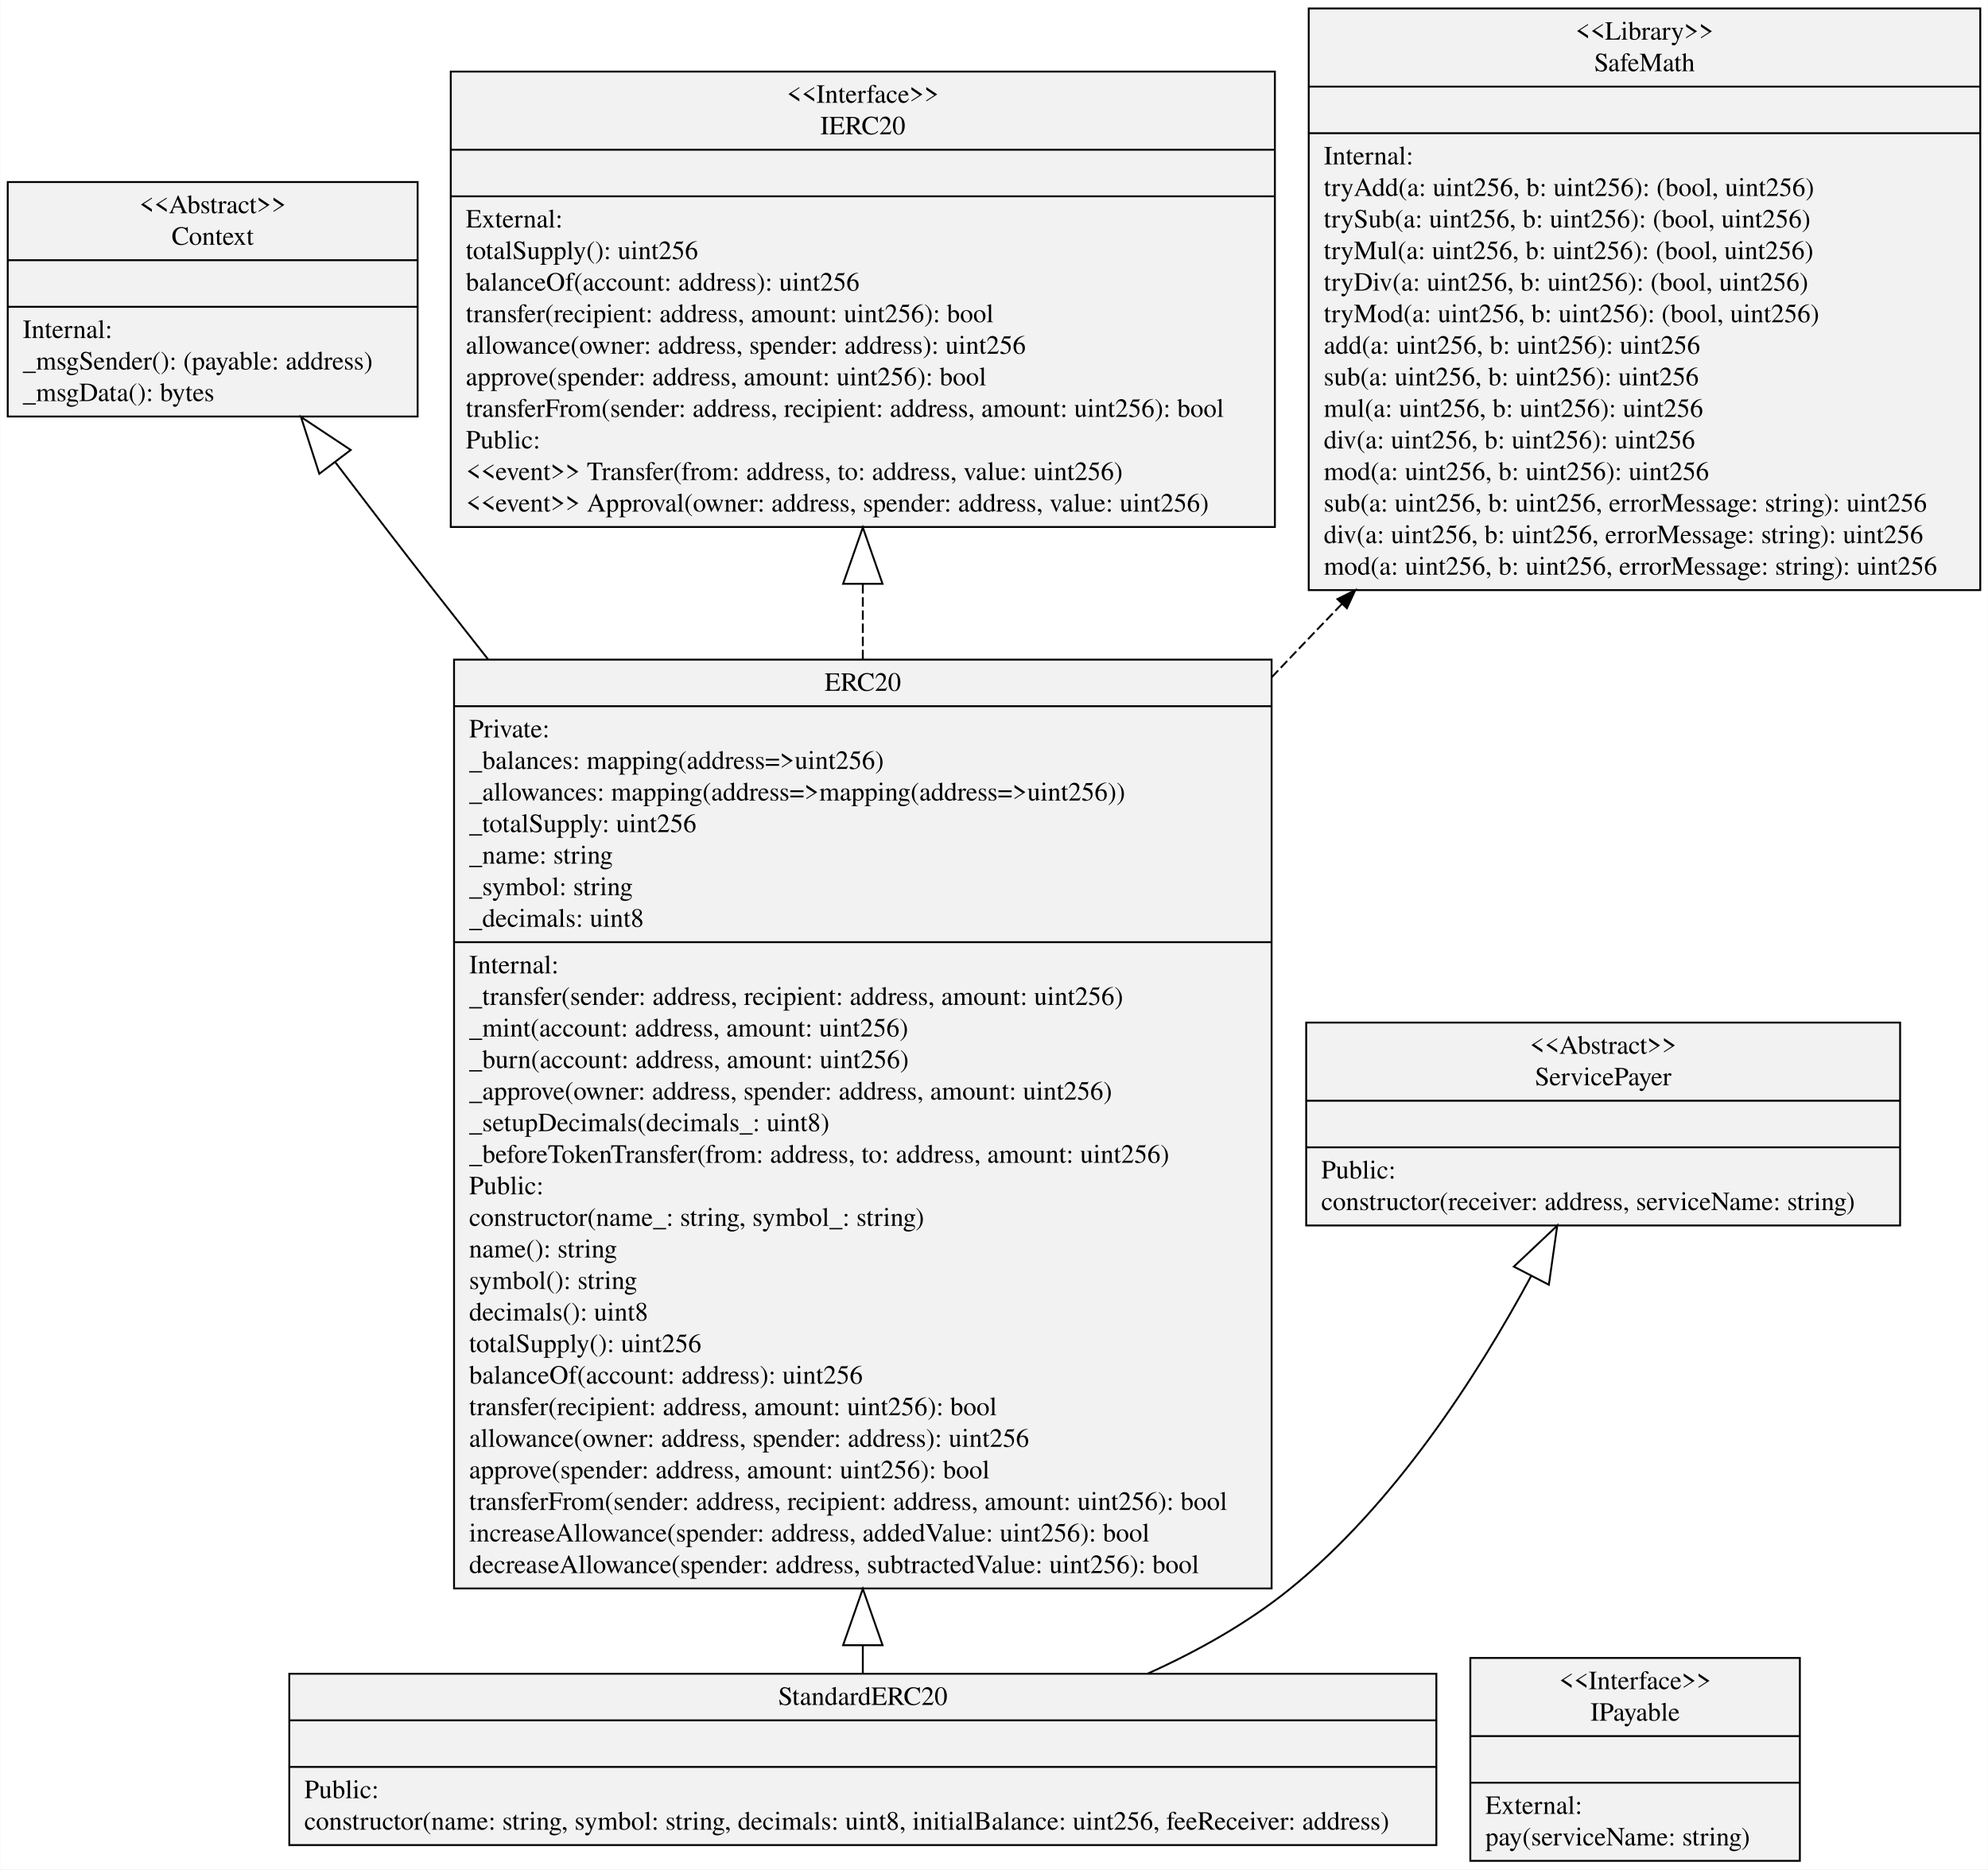
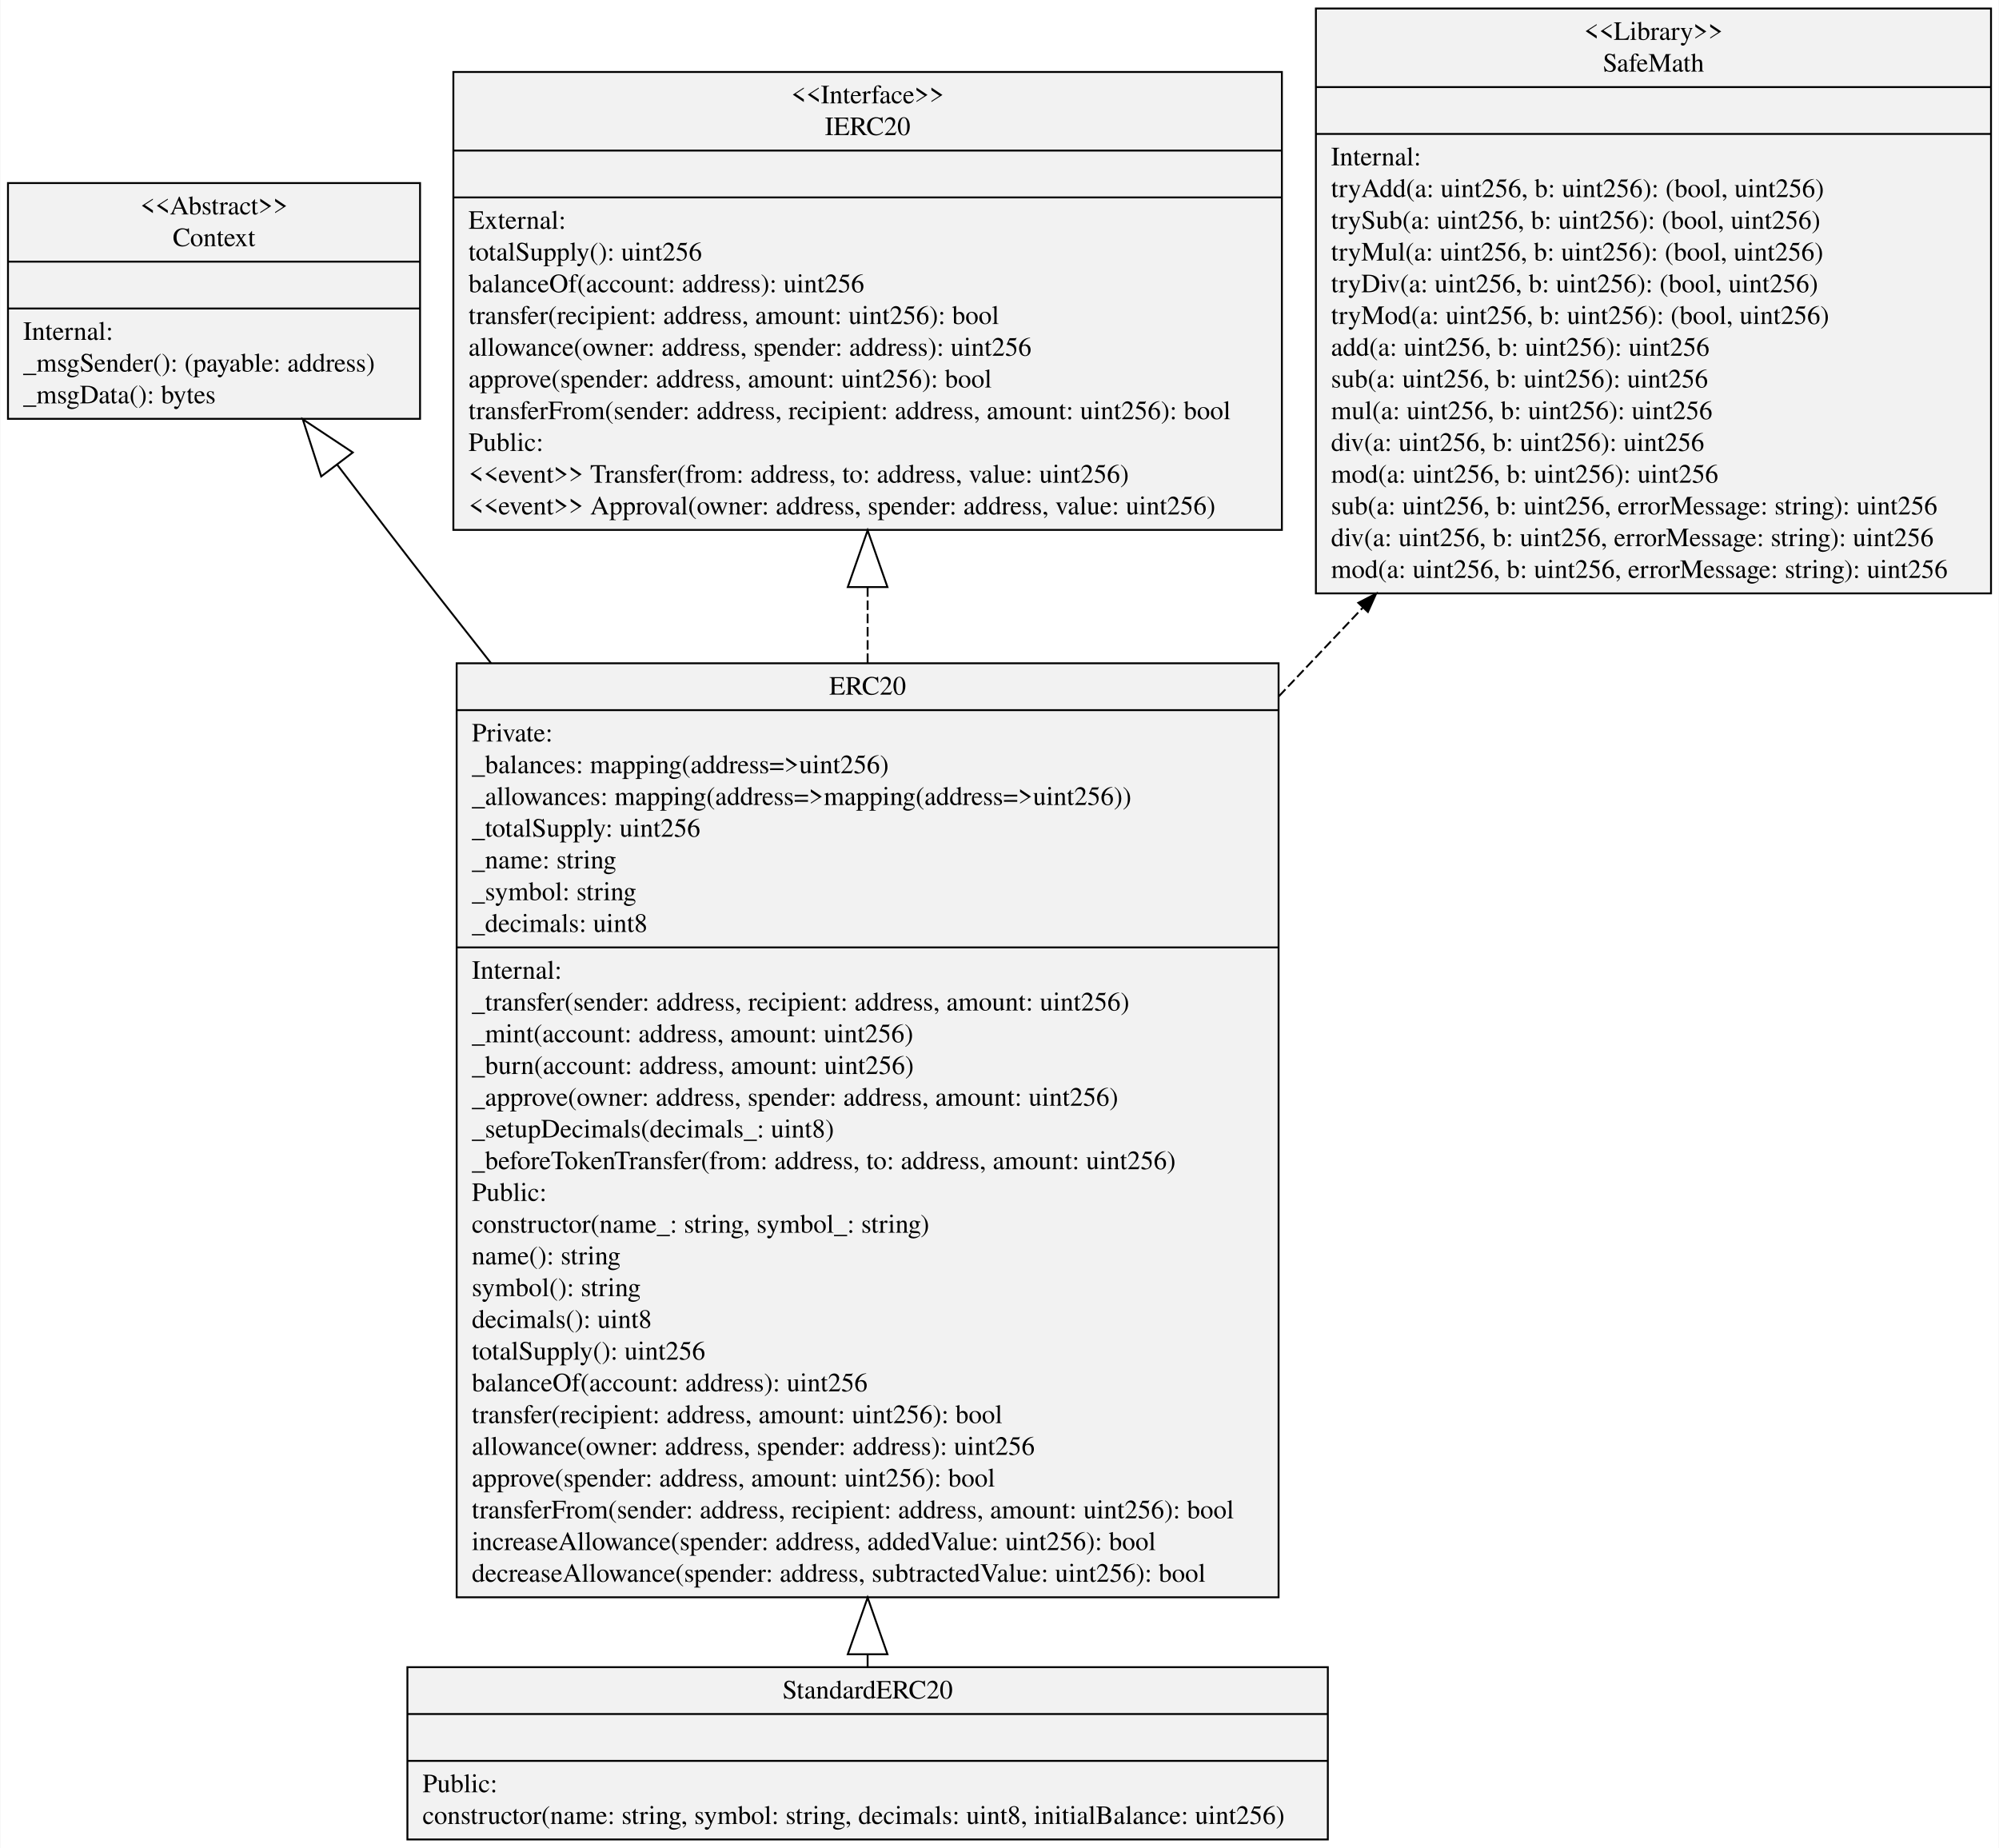
- <svg xmlns="http://www.w3.org/2000/svg" width="1058pt" height="995pt" viewBox="0.00 0.00 1057.77 995.00">
-   <g id="graph0" class="graph" transform="scale(1 1) rotate(0) translate(4 991)">
-     <polygon fill="#ffffff" stroke="transparent" points="-4,4 -4,-991 1053.769,-991 1053.769,4 -4,4" />
+ <svg xmlns="http://www.w3.org/2000/svg" width="1058pt" height="978pt" viewBox="0.00 0.00 1057.77 978.20">
+   <g id="graph0" class="graph" transform="scale(1 1) rotate(0) translate(4 974.2)">
+     <polygon fill="#ffffff" stroke="transparent" points="-4,4 -4,-974.2 1053.769,-974.2 1053.769,4 -4,4" />
    <g id="node1" class="node">
-       <polygon fill="#f2f2f2" stroke="#000000" points="0,-769.3 0,-894.1 218.145,-894.1 218.145,-769.3 0,-769.3" />
-       <text text-anchor="middle" x="109.072" y="-877.5" font-family="Times,serif" font-size="14.00" fill="#000000">&lt;&lt;Abstract&gt;&gt;</text>
-       <text text-anchor="middle" x="109.072" y="-860.7" font-family="Times,serif" font-size="14.00" fill="#000000">Context</text>
-       <polyline fill="none" stroke="#000000" points="0,-852.5 218.145,-852.5 " />
-       <text text-anchor="middle" x="109.072" y="-835.9" font-family="Times,serif" font-size="14.00" fill="#000000"> </text>
-       <polyline fill="none" stroke="#000000" points="0,-827.7 218.145,-827.7 " />
-       <text text-anchor="start" x="8" y="-811.1" font-family="Times,serif" font-size="14.00" fill="#000000">Internal:</text>
-       <text text-anchor="start" x="8" y="-794.3" font-family="Times,serif" font-size="14.00" fill="#000000">    _msgSender(): (payable: address)</text>
-       <text text-anchor="start" x="8" y="-777.5" font-family="Times,serif" font-size="14.00" fill="#000000">    _msgData(): bytes</text>
+       <polygon fill="#f2f2f2" stroke="#000000" points="0,-752.5 0,-877.3 218.145,-877.3 218.145,-752.5 0,-752.5" />
+       <text text-anchor="middle" x="109.072" y="-860.7" font-family="Times,serif" font-size="14.00" fill="#000000">&lt;&lt;Abstract&gt;&gt;</text>
+       <text text-anchor="middle" x="109.072" y="-843.9" font-family="Times,serif" font-size="14.00" fill="#000000">Context</text>
+       <polyline fill="none" stroke="#000000" points="0,-835.7 218.145,-835.7 " />
+       <text text-anchor="middle" x="109.072" y="-819.1" font-family="Times,serif" font-size="14.00" fill="#000000"> </text>
+       <polyline fill="none" stroke="#000000" points="0,-810.9 218.145,-810.9 " />
+       <text text-anchor="start" x="8" y="-794.3" font-family="Times,serif" font-size="14.00" fill="#000000">Internal:</text>
+       <text text-anchor="start" x="8" y="-777.5" font-family="Times,serif" font-size="14.00" fill="#000000">    _msgSender(): (payable: address)</text>
+       <text text-anchor="start" x="8" y="-760.7" font-family="Times,serif" font-size="14.00" fill="#000000">    _msgData(): bytes</text>
    </g>
    <g id="node2" class="node">
-       <polygon fill="#f2f2f2" stroke="#000000" points="235.772,-710.5 235.772,-952.9 674.372,-952.9 674.372,-710.5 235.772,-710.5" />
-       <text text-anchor="middle" x="455.072" y="-936.3" font-family="Times,serif" font-size="14.00" fill="#000000">&lt;&lt;Interface&gt;&gt;</text>
-       <text text-anchor="middle" x="455.072" y="-919.5" font-family="Times,serif" font-size="14.00" fill="#000000">IERC20</text>
-       <polyline fill="none" stroke="#000000" points="235.772,-911.3 674.372,-911.3 " />
-       <text text-anchor="middle" x="455.072" y="-894.7" font-family="Times,serif" font-size="14.00" fill="#000000"> </text>
-       <polyline fill="none" stroke="#000000" points="235.772,-886.5 674.372,-886.5 " />
-       <text text-anchor="start" x="243.772" y="-869.9" font-family="Times,serif" font-size="14.00" fill="#000000">External:</text>
-       <text text-anchor="start" x="243.772" y="-853.1" font-family="Times,serif" font-size="14.00" fill="#000000">     totalSupply(): uint256</text>
-       <text text-anchor="start" x="243.772" y="-836.3" font-family="Times,serif" font-size="14.00" fill="#000000">     balanceOf(account: address): uint256</text>
-       <text text-anchor="start" x="243.772" y="-819.5" font-family="Times,serif" font-size="14.00" fill="#000000">     transfer(recipient: address, amount: uint256): bool</text>
-       <text text-anchor="start" x="243.772" y="-802.7" font-family="Times,serif" font-size="14.00" fill="#000000">     allowance(owner: address, spender: address): uint256</text>
-       <text text-anchor="start" x="243.772" y="-785.9" font-family="Times,serif" font-size="14.00" fill="#000000">     approve(spender: address, amount: uint256): bool</text>
-       <text text-anchor="start" x="243.772" y="-769.1" font-family="Times,serif" font-size="14.00" fill="#000000">     transferFrom(sender: address, recipient: address, amount: uint256): bool</text>
-       <text text-anchor="start" x="243.772" y="-752.3" font-family="Times,serif" font-size="14.00" fill="#000000">Public:</text>
-       <text text-anchor="start" x="243.772" y="-735.5" font-family="Times,serif" font-size="14.00" fill="#000000">    &lt;&lt;event&gt;&gt; Transfer(from: address, to: address, value: uint256)</text>
-       <text text-anchor="start" x="243.772" y="-718.7" font-family="Times,serif" font-size="14.00" fill="#000000">    &lt;&lt;event&gt;&gt; Approval(owner: address, spender: address, value: uint256)</text>
+       <polygon fill="#f2f2f2" stroke="#000000" points="235.772,-693.7 235.772,-936.1 674.372,-936.1 674.372,-693.7 235.772,-693.7" />
+       <text text-anchor="middle" x="455.072" y="-919.5" font-family="Times,serif" font-size="14.00" fill="#000000">&lt;&lt;Interface&gt;&gt;</text>
+       <text text-anchor="middle" x="455.072" y="-902.7" font-family="Times,serif" font-size="14.00" fill="#000000">IERC20</text>
+       <polyline fill="none" stroke="#000000" points="235.772,-894.5 674.372,-894.5 " />
+       <text text-anchor="middle" x="455.072" y="-877.9" font-family="Times,serif" font-size="14.00" fill="#000000"> </text>
+       <polyline fill="none" stroke="#000000" points="235.772,-869.7 674.372,-869.7 " />
+       <text text-anchor="start" x="243.772" y="-853.1" font-family="Times,serif" font-size="14.00" fill="#000000">External:</text>
+       <text text-anchor="start" x="243.772" y="-836.3" font-family="Times,serif" font-size="14.00" fill="#000000">     totalSupply(): uint256</text>
+       <text text-anchor="start" x="243.772" y="-819.5" font-family="Times,serif" font-size="14.00" fill="#000000">     balanceOf(account: address): uint256</text>
+       <text text-anchor="start" x="243.772" y="-802.7" font-family="Times,serif" font-size="14.00" fill="#000000">     transfer(recipient: address, amount: uint256): bool</text>
+       <text text-anchor="start" x="243.772" y="-785.9" font-family="Times,serif" font-size="14.00" fill="#000000">     allowance(owner: address, spender: address): uint256</text>
+       <text text-anchor="start" x="243.772" y="-769.1" font-family="Times,serif" font-size="14.00" fill="#000000">     approve(spender: address, amount: uint256): bool</text>
+       <text text-anchor="start" x="243.772" y="-752.3" font-family="Times,serif" font-size="14.00" fill="#000000">     transferFrom(sender: address, recipient: address, amount: uint256): bool</text>
+       <text text-anchor="start" x="243.772" y="-735.5" font-family="Times,serif" font-size="14.00" fill="#000000">Public:</text>
+       <text text-anchor="start" x="243.772" y="-718.7" font-family="Times,serif" font-size="14.00" fill="#000000">    &lt;&lt;event&gt;&gt; Transfer(from: address, to: address, value: uint256)</text>
+       <text text-anchor="start" x="243.772" y="-701.9" font-family="Times,serif" font-size="14.00" fill="#000000">    &lt;&lt;event&gt;&gt; Approval(owner: address, spender: address, value: uint256)</text>
    </g>
    <g id="node3" class="node">
-       <polygon fill="#f2f2f2" stroke="#000000" points="692.376,-676.9 692.376,-986.5 1049.769,-986.5 1049.769,-676.9 692.376,-676.9" />
-       <text text-anchor="middle" x="871.072" y="-969.9" font-family="Times,serif" font-size="14.00" fill="#000000">&lt;&lt;Library&gt;&gt;</text>
-       <text text-anchor="middle" x="871.072" y="-953.1" font-family="Times,serif" font-size="14.00" fill="#000000">SafeMath</text>
-       <polyline fill="none" stroke="#000000" points="692.376,-944.9 1049.769,-944.9 " />
-       <text text-anchor="middle" x="871.072" y="-928.3" font-family="Times,serif" font-size="14.00" fill="#000000"> </text>
-       <polyline fill="none" stroke="#000000" points="692.376,-920.1 1049.769,-920.1 " />
-       <text text-anchor="start" x="700.376" y="-903.5" font-family="Times,serif" font-size="14.00" fill="#000000">Internal:</text>
-       <text text-anchor="start" x="700.376" y="-886.7" font-family="Times,serif" font-size="14.00" fill="#000000">    tryAdd(a: uint256, b: uint256): (bool, uint256)</text>
-       <text text-anchor="start" x="700.376" y="-869.9" font-family="Times,serif" font-size="14.00" fill="#000000">    trySub(a: uint256, b: uint256): (bool, uint256)</text>
-       <text text-anchor="start" x="700.376" y="-853.1" font-family="Times,serif" font-size="14.00" fill="#000000">    tryMul(a: uint256, b: uint256): (bool, uint256)</text>
-       <text text-anchor="start" x="700.376" y="-836.3" font-family="Times,serif" font-size="14.00" fill="#000000">    tryDiv(a: uint256, b: uint256): (bool, uint256)</text>
-       <text text-anchor="start" x="700.376" y="-819.5" font-family="Times,serif" font-size="14.00" fill="#000000">    tryMod(a: uint256, b: uint256): (bool, uint256)</text>
-       <text text-anchor="start" x="700.376" y="-802.7" font-family="Times,serif" font-size="14.00" fill="#000000">    add(a: uint256, b: uint256): uint256</text>
-       <text text-anchor="start" x="700.376" y="-785.9" font-family="Times,serif" font-size="14.00" fill="#000000">    sub(a: uint256, b: uint256): uint256</text>
-       <text text-anchor="start" x="700.376" y="-769.1" font-family="Times,serif" font-size="14.00" fill="#000000">    mul(a: uint256, b: uint256): uint256</text>
-       <text text-anchor="start" x="700.376" y="-752.3" font-family="Times,serif" font-size="14.00" fill="#000000">    div(a: uint256, b: uint256): uint256</text>
-       <text text-anchor="start" x="700.376" y="-735.5" font-family="Times,serif" font-size="14.00" fill="#000000">    mod(a: uint256, b: uint256): uint256</text>
-       <text text-anchor="start" x="700.376" y="-718.7" font-family="Times,serif" font-size="14.00" fill="#000000">    sub(a: uint256, b: uint256, errorMessage: string): uint256</text>
-       <text text-anchor="start" x="700.376" y="-701.9" font-family="Times,serif" font-size="14.00" fill="#000000">    div(a: uint256, b: uint256, errorMessage: string): uint256</text>
-       <text text-anchor="start" x="700.376" y="-685.1" font-family="Times,serif" font-size="14.00" fill="#000000">    mod(a: uint256, b: uint256, errorMessage: string): uint256</text>
+       <polygon fill="#f2f2f2" stroke="#000000" points="692.376,-660.1 692.376,-969.7 1049.769,-969.7 1049.769,-660.1 692.376,-660.1" />
+       <text text-anchor="middle" x="871.072" y="-953.1" font-family="Times,serif" font-size="14.00" fill="#000000">&lt;&lt;Library&gt;&gt;</text>
+       <text text-anchor="middle" x="871.072" y="-936.3" font-family="Times,serif" font-size="14.00" fill="#000000">SafeMath</text>
+       <polyline fill="none" stroke="#000000" points="692.376,-928.1 1049.769,-928.1 " />
+       <text text-anchor="middle" x="871.072" y="-911.5" font-family="Times,serif" font-size="14.00" fill="#000000"> </text>
+       <polyline fill="none" stroke="#000000" points="692.376,-903.3 1049.769,-903.3 " />
+       <text text-anchor="start" x="700.376" y="-886.7" font-family="Times,serif" font-size="14.00" fill="#000000">Internal:</text>
+       <text text-anchor="start" x="700.376" y="-869.9" font-family="Times,serif" font-size="14.00" fill="#000000">    tryAdd(a: uint256, b: uint256): (bool, uint256)</text>
+       <text text-anchor="start" x="700.376" y="-853.1" font-family="Times,serif" font-size="14.00" fill="#000000">    trySub(a: uint256, b: uint256): (bool, uint256)</text>
+       <text text-anchor="start" x="700.376" y="-836.3" font-family="Times,serif" font-size="14.00" fill="#000000">    tryMul(a: uint256, b: uint256): (bool, uint256)</text>
+       <text text-anchor="start" x="700.376" y="-819.5" font-family="Times,serif" font-size="14.00" fill="#000000">    tryDiv(a: uint256, b: uint256): (bool, uint256)</text>
+       <text text-anchor="start" x="700.376" y="-802.7" font-family="Times,serif" font-size="14.00" fill="#000000">    tryMod(a: uint256, b: uint256): (bool, uint256)</text>
+       <text text-anchor="start" x="700.376" y="-785.9" font-family="Times,serif" font-size="14.00" fill="#000000">    add(a: uint256, b: uint256): uint256</text>
+       <text text-anchor="start" x="700.376" y="-769.1" font-family="Times,serif" font-size="14.00" fill="#000000">    sub(a: uint256, b: uint256): uint256</text>
+       <text text-anchor="start" x="700.376" y="-752.3" font-family="Times,serif" font-size="14.00" fill="#000000">    mul(a: uint256, b: uint256): uint256</text>
+       <text text-anchor="start" x="700.376" y="-735.5" font-family="Times,serif" font-size="14.00" fill="#000000">    div(a: uint256, b: uint256): uint256</text>
+       <text text-anchor="start" x="700.376" y="-718.7" font-family="Times,serif" font-size="14.00" fill="#000000">    mod(a: uint256, b: uint256): uint256</text>
+       <text text-anchor="start" x="700.376" y="-701.9" font-family="Times,serif" font-size="14.00" fill="#000000">    sub(a: uint256, b: uint256, errorMessage: string): uint256</text>
+       <text text-anchor="start" x="700.376" y="-685.1" font-family="Times,serif" font-size="14.00" fill="#000000">    div(a: uint256, b: uint256, errorMessage: string): uint256</text>
+       <text text-anchor="start" x="700.376" y="-668.3" font-family="Times,serif" font-size="14.00" fill="#000000">    mod(a: uint256, b: uint256, errorMessage: string): uint256</text>
    </g>
    <g id="node4" class="node">
-       <polygon fill="#f2f2f2" stroke="#000000" points="237.522,-145.5 237.522,-639.9 672.622,-639.9 672.622,-145.5 237.522,-145.5" />
-       <text text-anchor="middle" x="455.072" y="-623.3" font-family="Times,serif" font-size="14.00" fill="#000000">ERC20</text>
-       <polyline fill="none" stroke="#000000" points="237.522,-615.1 672.622,-615.1 " />
-       <text text-anchor="start" x="245.522" y="-598.5" font-family="Times,serif" font-size="14.00" fill="#000000">Private:</text>
-       <text text-anchor="start" x="245.522" y="-581.7" font-family="Times,serif" font-size="14.00" fill="#000000">   _balances: mapping(address=&gt;uint256)</text>
-       <text text-anchor="start" x="245.522" y="-564.9" font-family="Times,serif" font-size="14.00" fill="#000000">   _allowances: mapping(address=&gt;mapping(address=&gt;uint256))</text>
-       <text text-anchor="start" x="245.522" y="-548.1" font-family="Times,serif" font-size="14.00" fill="#000000">   _totalSupply: uint256</text>
-       <text text-anchor="start" x="245.522" y="-531.3" font-family="Times,serif" font-size="14.00" fill="#000000">   _name: string</text>
-       <text text-anchor="start" x="245.522" y="-514.5" font-family="Times,serif" font-size="14.00" fill="#000000">   _symbol: string</text>
-       <text text-anchor="start" x="245.522" y="-497.7" font-family="Times,serif" font-size="14.00" fill="#000000">   _decimals: uint8</text>
-       <polyline fill="none" stroke="#000000" points="237.522,-489.5 672.622,-489.5 " />
-       <text text-anchor="start" x="245.522" y="-472.9" font-family="Times,serif" font-size="14.00" fill="#000000">Internal:</text>
-       <text text-anchor="start" x="245.522" y="-456.1" font-family="Times,serif" font-size="14.00" fill="#000000">    _transfer(sender: address, recipient: address, amount: uint256)</text>
-       <text text-anchor="start" x="245.522" y="-439.3" font-family="Times,serif" font-size="14.00" fill="#000000">    _mint(account: address, amount: uint256)</text>
-       <text text-anchor="start" x="245.522" y="-422.5" font-family="Times,serif" font-size="14.00" fill="#000000">    _burn(account: address, amount: uint256)</text>
-       <text text-anchor="start" x="245.522" y="-405.7" font-family="Times,serif" font-size="14.00" fill="#000000">    _approve(owner: address, spender: address, amount: uint256)</text>
-       <text text-anchor="start" x="245.522" y="-388.9" font-family="Times,serif" font-size="14.00" fill="#000000">    _setupDecimals(decimals_: uint8)</text>
-       <text text-anchor="start" x="245.522" y="-372.1" font-family="Times,serif" font-size="14.00" fill="#000000">    _beforeTokenTransfer(from: address, to: address, amount: uint256)</text>
-       <text text-anchor="start" x="245.522" y="-355.3" font-family="Times,serif" font-size="14.00" fill="#000000">Public:</text>
-       <text text-anchor="start" x="245.522" y="-338.5" font-family="Times,serif" font-size="14.00" fill="#000000">    constructor(name_: string, symbol_: string)</text>
-       <text text-anchor="start" x="245.522" y="-321.7" font-family="Times,serif" font-size="14.00" fill="#000000">    name(): string</text>
-       <text text-anchor="start" x="245.522" y="-304.9" font-family="Times,serif" font-size="14.00" fill="#000000">    symbol(): string</text>
-       <text text-anchor="start" x="245.522" y="-288.1" font-family="Times,serif" font-size="14.00" fill="#000000">    decimals(): uint8</text>
-       <text text-anchor="start" x="245.522" y="-271.3" font-family="Times,serif" font-size="14.00" fill="#000000">    totalSupply(): uint256</text>
-       <text text-anchor="start" x="245.522" y="-254.5" font-family="Times,serif" font-size="14.00" fill="#000000">    balanceOf(account: address): uint256</text>
-       <text text-anchor="start" x="245.522" y="-237.7" font-family="Times,serif" font-size="14.00" fill="#000000">    transfer(recipient: address, amount: uint256): bool</text>
-       <text text-anchor="start" x="245.522" y="-220.9" font-family="Times,serif" font-size="14.00" fill="#000000">    allowance(owner: address, spender: address): uint256</text>
-       <text text-anchor="start" x="245.522" y="-204.1" font-family="Times,serif" font-size="14.00" fill="#000000">    approve(spender: address, amount: uint256): bool</text>
-       <text text-anchor="start" x="245.522" y="-187.3" font-family="Times,serif" font-size="14.00" fill="#000000">    transferFrom(sender: address, recipient: address, amount: uint256): bool</text>
-       <text text-anchor="start" x="245.522" y="-170.5" font-family="Times,serif" font-size="14.00" fill="#000000">    increaseAllowance(spender: address, addedValue: uint256): bool</text>
-       <text text-anchor="start" x="245.522" y="-153.7" font-family="Times,serif" font-size="14.00" fill="#000000">    decreaseAllowance(spender: address, subtractedValue: uint256): bool</text>
+       <polygon fill="#f2f2f2" stroke="#000000" points="237.522,-128.7 237.522,-623.1 672.622,-623.1 672.622,-128.7 237.522,-128.7" />
+       <text text-anchor="middle" x="455.072" y="-606.5" font-family="Times,serif" font-size="14.00" fill="#000000">ERC20</text>
+       <polyline fill="none" stroke="#000000" points="237.522,-598.3 672.622,-598.3 " />
+       <text text-anchor="start" x="245.522" y="-581.7" font-family="Times,serif" font-size="14.00" fill="#000000">Private:</text>
+       <text text-anchor="start" x="245.522" y="-564.9" font-family="Times,serif" font-size="14.00" fill="#000000">   _balances: mapping(address=&gt;uint256)</text>
+       <text text-anchor="start" x="245.522" y="-548.1" font-family="Times,serif" font-size="14.00" fill="#000000">   _allowances: mapping(address=&gt;mapping(address=&gt;uint256))</text>
+       <text text-anchor="start" x="245.522" y="-531.3" font-family="Times,serif" font-size="14.00" fill="#000000">   _totalSupply: uint256</text>
+       <text text-anchor="start" x="245.522" y="-514.5" font-family="Times,serif" font-size="14.00" fill="#000000">   _name: string</text>
+       <text text-anchor="start" x="245.522" y="-497.7" font-family="Times,serif" font-size="14.00" fill="#000000">   _symbol: string</text>
+       <text text-anchor="start" x="245.522" y="-480.9" font-family="Times,serif" font-size="14.00" fill="#000000">   _decimals: uint8</text>
+       <polyline fill="none" stroke="#000000" points="237.522,-472.7 672.622,-472.7 " />
+       <text text-anchor="start" x="245.522" y="-456.1" font-family="Times,serif" font-size="14.00" fill="#000000">Internal:</text>
+       <text text-anchor="start" x="245.522" y="-439.3" font-family="Times,serif" font-size="14.00" fill="#000000">    _transfer(sender: address, recipient: address, amount: uint256)</text>
+       <text text-anchor="start" x="245.522" y="-422.5" font-family="Times,serif" font-size="14.00" fill="#000000">    _mint(account: address, amount: uint256)</text>
+       <text text-anchor="start" x="245.522" y="-405.7" font-family="Times,serif" font-size="14.00" fill="#000000">    _burn(account: address, amount: uint256)</text>
+       <text text-anchor="start" x="245.522" y="-388.9" font-family="Times,serif" font-size="14.00" fill="#000000">    _approve(owner: address, spender: address, amount: uint256)</text>
+       <text text-anchor="start" x="245.522" y="-372.1" font-family="Times,serif" font-size="14.00" fill="#000000">    _setupDecimals(decimals_: uint8)</text>
+       <text text-anchor="start" x="245.522" y="-355.3" font-family="Times,serif" font-size="14.00" fill="#000000">    _beforeTokenTransfer(from: address, to: address, amount: uint256)</text>
+       <text text-anchor="start" x="245.522" y="-338.5" font-family="Times,serif" font-size="14.00" fill="#000000">Public:</text>
+       <text text-anchor="start" x="245.522" y="-321.7" font-family="Times,serif" font-size="14.00" fill="#000000">    constructor(name_: string, symbol_: string)</text>
+       <text text-anchor="start" x="245.522" y="-304.9" font-family="Times,serif" font-size="14.00" fill="#000000">    name(): string</text>
+       <text text-anchor="start" x="245.522" y="-288.1" font-family="Times,serif" font-size="14.00" fill="#000000">    symbol(): string</text>
+       <text text-anchor="start" x="245.522" y="-271.3" font-family="Times,serif" font-size="14.00" fill="#000000">    decimals(): uint8</text>
+       <text text-anchor="start" x="245.522" y="-254.5" font-family="Times,serif" font-size="14.00" fill="#000000">    totalSupply(): uint256</text>
+       <text text-anchor="start" x="245.522" y="-237.7" font-family="Times,serif" font-size="14.00" fill="#000000">    balanceOf(account: address): uint256</text>
+       <text text-anchor="start" x="245.522" y="-220.9" font-family="Times,serif" font-size="14.00" fill="#000000">    transfer(recipient: address, amount: uint256): bool</text>
+       <text text-anchor="start" x="245.522" y="-204.1" font-family="Times,serif" font-size="14.00" fill="#000000">    allowance(owner: address, spender: address): uint256</text>
+       <text text-anchor="start" x="245.522" y="-187.3" font-family="Times,serif" font-size="14.00" fill="#000000">    approve(spender: address, amount: uint256): bool</text>
+       <text text-anchor="start" x="245.522" y="-170.5" font-family="Times,serif" font-size="14.00" fill="#000000">    transferFrom(sender: address, recipient: address, amount: uint256): bool</text>
+       <text text-anchor="start" x="245.522" y="-153.7" font-family="Times,serif" font-size="14.00" fill="#000000">    increaseAllowance(spender: address, addedValue: uint256): bool</text>
+       <text text-anchor="start" x="245.522" y="-136.9" font-family="Times,serif" font-size="14.00" fill="#000000">    decreaseAllowance(spender: address, subtractedValue: uint256): bool</text>
    </g>
    <g id="edge1" class="edge">
-       <path fill="none" stroke="#000000" d="M255.716,-639.946C246.002,-652.249 236.411,-664.451 227.072,-676.4 209.785,-698.52 191.319,-722.602 174.25,-745.054" />
-       <polygon fill="none" stroke="#000000" points="165.808,-738.809 156.056,-769.061 182.544,-751.493 165.808,-738.809" />
+       <path fill="none" stroke="#000000" d="M255.716,-623.146C246.002,-635.449 236.411,-647.651 227.072,-659.6 209.785,-681.72 191.319,-705.802 174.25,-728.254" />
+       <polygon fill="none" stroke="#000000" points="165.808,-722.009 156.056,-752.261 182.544,-734.693 165.808,-722.009" />
    </g>
    <g id="edge2" class="edge">
-       <path fill="none" stroke="#000000" stroke-dasharray="5,2" d="M455.072,-640.106C455.072,-653.648 455.072,-667.047 455.072,-680.09" />
-       <polygon fill="none" stroke="#000000" points="444.572,-680.243 455.072,-710.243 465.572,-680.243 444.572,-680.243" />
+       <path fill="none" stroke="#000000" stroke-dasharray="5,2" d="M455.072,-623.306C455.072,-636.848 455.072,-650.247 455.072,-663.29" />
+       <polygon fill="none" stroke="#000000" points="444.572,-663.443 455.072,-693.443 465.572,-663.443 444.572,-663.443" />
    </g>
    <g id="edge3" class="edge">
-       <path fill="none" stroke="#000000" stroke-dasharray="5,2" d="M672.669,-630.494C675.82,-633.822 678.956,-637.125 682.072,-640.4 691.201,-649.994 700.628,-659.81 710.173,-669.682" />
-       <polygon fill="#000000" stroke="#000000" points="707.671,-672.129 717.143,-676.877 712.699,-667.259 707.671,-672.129" />
+       <path fill="none" stroke="#000000" stroke-dasharray="5,2" d="M672.819,-605.686C687.77,-621.464 702.654,-637.17 717.161,-652.479" />
+       <polygon fill="#000000" stroke="#000000" points="714.832,-655.11 724.251,-659.961 719.913,-650.295 714.832,-655.11" />
    </g>
    <g id="node5" class="node">
-       <polygon fill="#f2f2f2" stroke="#000000" points="778.383,-.5 778.383,-108.5 953.762,-108.5 953.762,-.5 778.383,-.5" />
-       <text text-anchor="middle" x="866.072" y="-91.9" font-family="Times,serif" font-size="14.00" fill="#000000">&lt;&lt;Interface&gt;&gt;</text>
-       <text text-anchor="middle" x="866.072" y="-75.1" font-family="Times,serif" font-size="14.00" fill="#000000">IPayable</text>
-       <polyline fill="none" stroke="#000000" points="778.383,-66.9 953.762,-66.9 " />
-       <text text-anchor="middle" x="866.072" y="-50.3" font-family="Times,serif" font-size="14.00" fill="#000000"> </text>
-       <polyline fill="none" stroke="#000000" points="778.383,-42.1 953.762,-42.1 " />
-       <text text-anchor="start" x="786.383" y="-25.5" font-family="Times,serif" font-size="14.00" fill="#000000">External:</text>
-       <text text-anchor="start" x="786.383" y="-8.7" font-family="Times,serif" font-size="14.00" fill="#000000">     pay(serviceName: string)</text>
-     </g>
-     <g id="node6" class="node">
-       <polygon fill="#f2f2f2" stroke="#000000" points="691.032,-338.7 691.032,-446.7 1007.112,-446.7 1007.112,-338.7 691.032,-338.7" />
-       <text text-anchor="middle" x="849.072" y="-430.1" font-family="Times,serif" font-size="14.00" fill="#000000">&lt;&lt;Abstract&gt;&gt;</text>
-       <text text-anchor="middle" x="849.072" y="-413.3" font-family="Times,serif" font-size="14.00" fill="#000000">ServicePayer</text>
-       <polyline fill="none" stroke="#000000" points="691.032,-405.1 1007.112,-405.1 " />
-       <text text-anchor="middle" x="849.072" y="-388.5" font-family="Times,serif" font-size="14.00" fill="#000000"> </text>
-       <polyline fill="none" stroke="#000000" points="691.032,-380.3 1007.112,-380.3 " />
-       <text text-anchor="start" x="699.032" y="-363.7" font-family="Times,serif" font-size="14.00" fill="#000000">Public:</text>
-       <text text-anchor="start" x="699.032" y="-346.9" font-family="Times,serif" font-size="14.00" fill="#000000">    constructor(receiver: address, serviceName: string)</text>
-     </g>
-     <g id="node7" class="node">
-       <polygon fill="#f2f2f2" stroke="#000000" points="149.843,-8.9 149.843,-100.1 760.302,-100.1 760.302,-8.9 149.843,-8.9" />
-       <text text-anchor="middle" x="455.072" y="-83.5" font-family="Times,serif" font-size="14.00" fill="#000000">StandardERC20</text>
-       <polyline fill="none" stroke="#000000" points="149.843,-75.3 760.302,-75.3 " />
-       <text text-anchor="middle" x="455.072" y="-58.7" font-family="Times,serif" font-size="14.00" fill="#000000"> </text>
-       <polyline fill="none" stroke="#000000" points="149.843,-50.5 760.302,-50.5 " />
-       <text text-anchor="start" x="157.843" y="-33.9" font-family="Times,serif" font-size="14.00" fill="#000000">Public:</text>
-       <text text-anchor="start" x="157.843" y="-17.1" font-family="Times,serif" font-size="14.00" fill="#000000">    constructor(name: string, symbol: string, decimals: uint8, initialBalance: uint256, feeReceiver: address)</text>
+       <polygon fill="#f2f2f2" stroke="#000000" points="211.445,-.5 211.445,-91.7 698.699,-91.7 698.699,-.5 211.445,-.5" />
+       <text text-anchor="middle" x="455.072" y="-75.1" font-family="Times,serif" font-size="14.00" fill="#000000">StandardERC20</text>
+       <polyline fill="none" stroke="#000000" points="211.445,-66.9 698.699,-66.9 " />
+       <text text-anchor="middle" x="455.072" y="-50.3" font-family="Times,serif" font-size="14.00" fill="#000000"> </text>
+       <polyline fill="none" stroke="#000000" points="211.445,-42.1 698.699,-42.1 " />
+       <text text-anchor="start" x="219.445" y="-25.5" font-family="Times,serif" font-size="14.00" fill="#000000">Public:</text>
+       <text text-anchor="start" x="219.445" y="-8.7" font-family="Times,serif" font-size="14.00" fill="#000000">    constructor(name: string, symbol: string, decimals: uint8, initialBalance: uint256)</text>
    </g>
    <g id="edge4" class="edge">
-       <path fill="none" stroke="#000000" d="M455.072,-100.111C455.072,-104.841 455.072,-109.855 455.072,-115.11" />
-       <polygon fill="none" stroke="#000000" points="444.572,-115.288 455.072,-145.288 465.572,-115.288 444.572,-115.288" />
-     </g>
-     <g id="edge5" class="edge">
-       <path fill="none" stroke="#000000" d="M606.786,-100.208C633.457,-112.24 659.777,-127.027 682.072,-145 737.733,-189.871 781.872,-258.239 810.759,-311.79" />
-       <polygon fill="none" stroke="#000000" points="801.531,-316.804 824.644,-338.621 820.181,-307.152 801.531,-316.804" />
+       <path fill="none" stroke="#000000" d="M455.072,-91.957C455.072,-94.083 455.072,-96.266 455.072,-98.501" />
+       <polygon fill="none" stroke="#000000" points="444.572,-98.545 455.072,-128.545 465.572,-98.545 444.572,-98.545" />
    </g>
  </g>
</svg>
